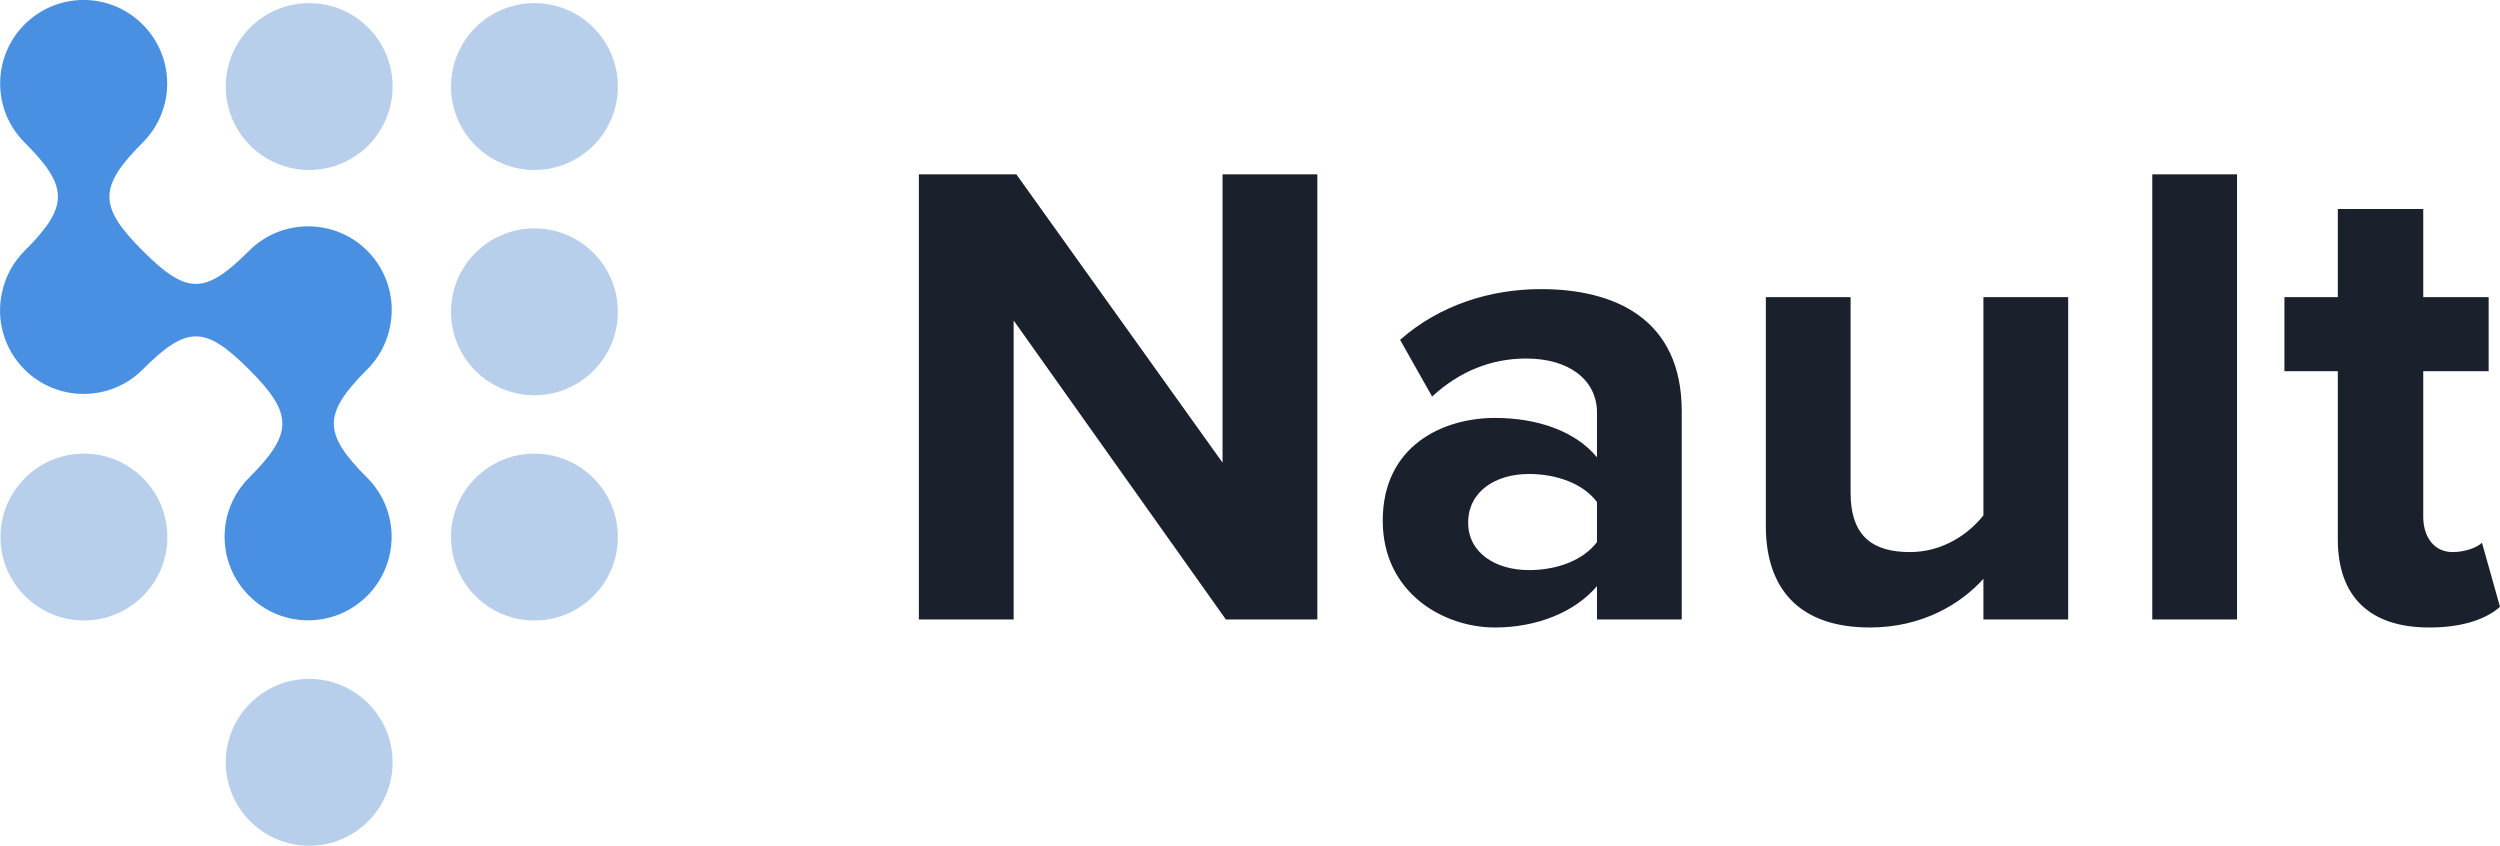
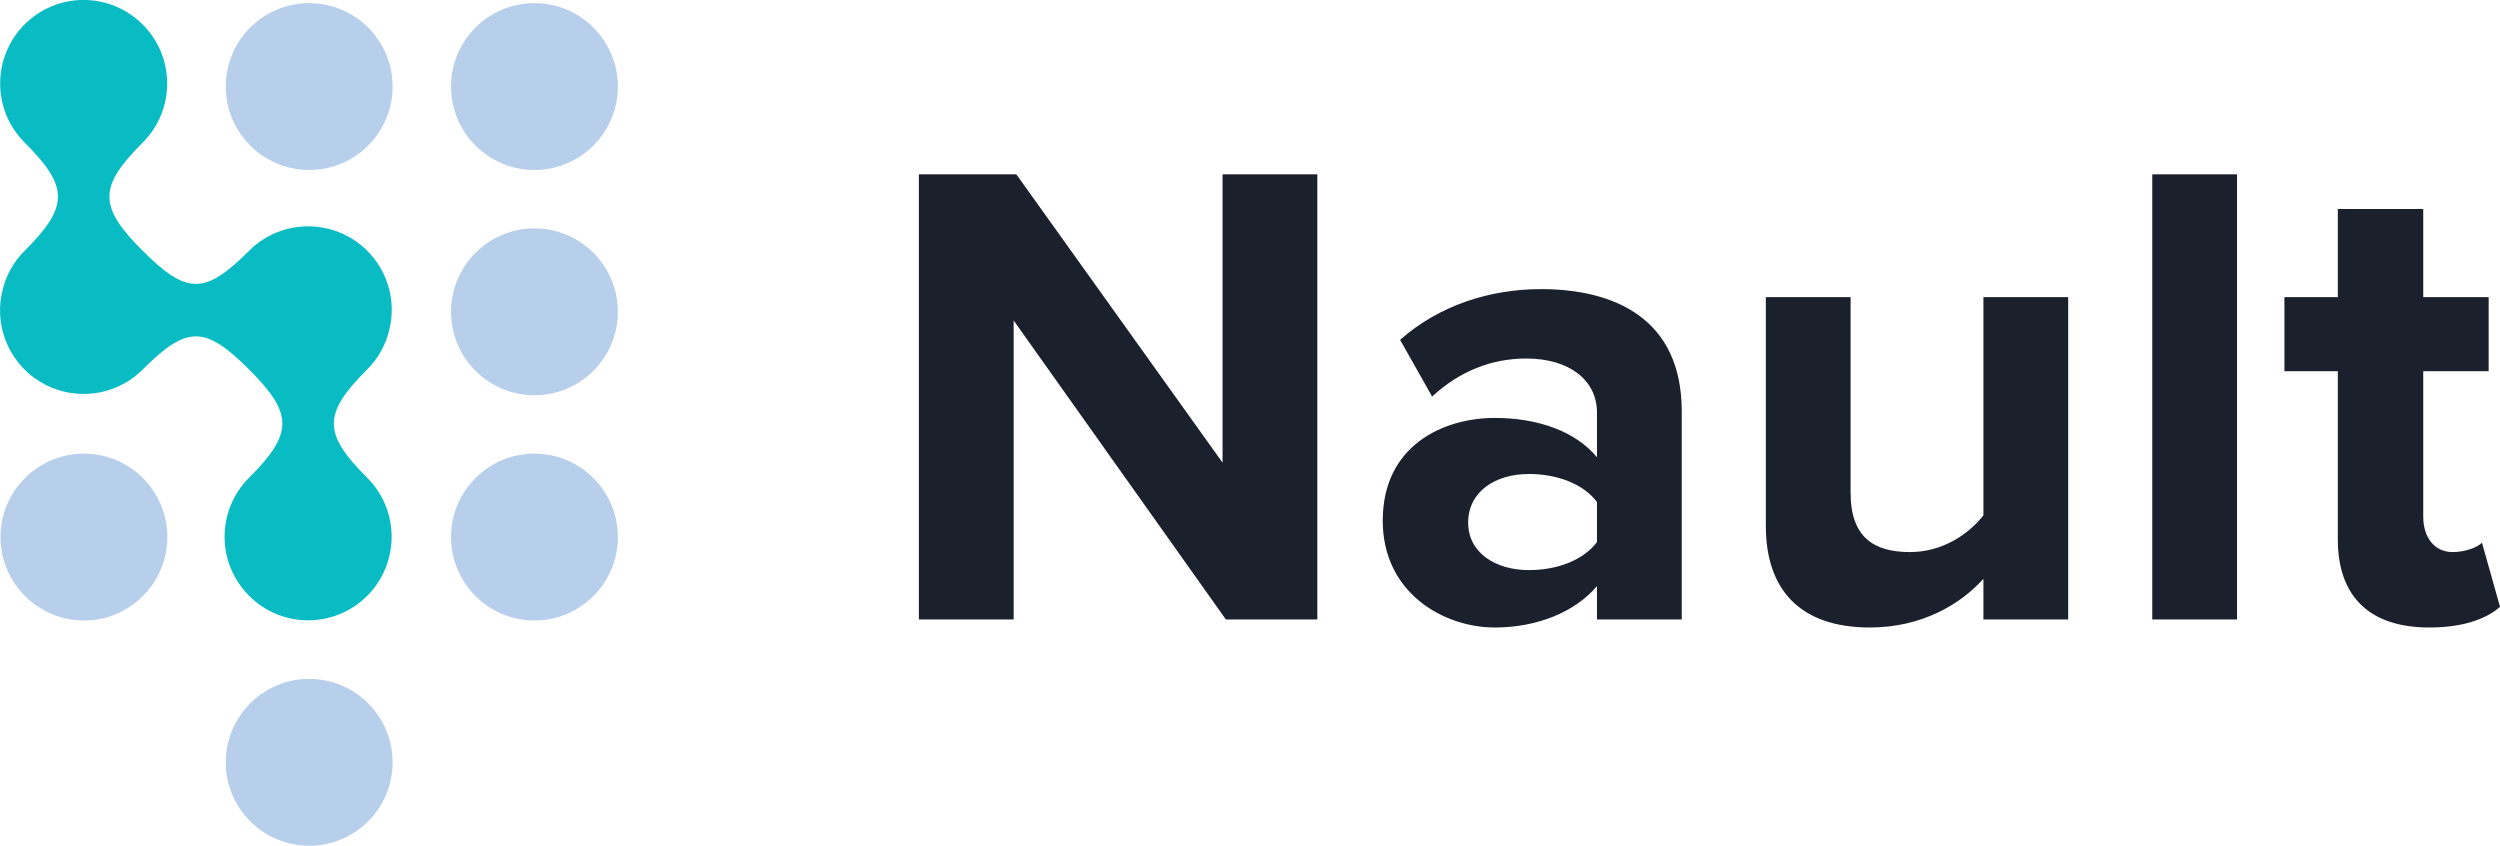
<svg xmlns="http://www.w3.org/2000/svg" version="1.1" id="Layer_1" x="0px" y="0px" viewBox="443 143.1 1498.3 506.9" style="enable-background:new 443 143.1 1498.3 506.9;" xml:space="preserve">
  <style type="text/css">
- 	.st0{fill:#4A90E2;}
+ 	.st0{fill:#09BCC4;}
	.st1{fill:#B7CFEA;}
	.st2{fill:#1A202C;}
</style>
  <g transform="translate(-233.7 -345.73)">
    <path class="st0" d="M826,845.9c-19.6-19.6-19.6-51.2,0-70.8c26.6-26.6,26.5-38.3,0-64.8c-26.5-26.5-37.3-26.5-63.8,0   c-19.5,19.5-51.2,19.5-70.8,0c-12.1-12.1-17.2-29.5-13.5-46.2c2-9.5,6.7-18.2,13.6-25c26.6-26.6,26.5-38.3,0-64.8   c-19.6-19.5-19.6-51.2-0.1-70.8c0,0,0,0,0,0c9.4-9.4,22.1-14.7,35.4-14.7c13.3,0,26,5.3,35.4,14.7c19.6,19.6,19.6,51.2,0,70.8   c-26.6,26.6-26.5,38.3,0,64.8c26.5,26.5,37.3,26.5,63.8,0c19.5-19.5,51.2-19.5,70.8,0c12.1,12.1,17.2,29.5,13.5,46.2   c-2,9.5-6.7,18.2-13.6,25c-26.6,26.6-26.5,38.3,0,64.8c19.6,19.5,19.6,51.2,0.1,70.8c0,0,0,0,0,0   C877.2,865.5,845.5,865.5,826,845.9L826,845.9z" />
    <path class="st1" d="M727,760.7c27.6,0,50,22.4,50,50s-22.4,50-50,50s-50-22.4-50-50S699.4,760.7,727,760.7z" />
    <path class="st1" d="M862,490.7c27.6,0,50,22.4,50,50c0,27.6-22.4,50-50,50s-50-22.4-50-50C812,513.1,834.4,490.7,862,490.7z" />
    <path class="st1" d="M997,490.7c27.6,0,50,22.4,50,50c0,27.6-22.4,50-50,50s-50-22.4-50-50C947,513.1,969.4,490.7,997,490.7z" />
    <path class="st1" d="M997,625.7c27.6,0,50,22.4,50,50c0,27.6-22.4,50-50,50s-50-22.4-50-50C947,648.1,969.4,625.7,997,625.7z" />
    <path class="st1" d="M997,760.7c27.6,0,50,22.4,50,50s-22.4,50-50,50s-50-22.4-50-50S969.4,760.7,997,760.7z" />
    <path class="st1" d="M862,895.7c27.6,0,50,22.4,50,50s-22.4,50-50,50s-50-22.4-50-50S834.4,895.7,862,895.7z" />
    <path class="st2" d="M1411.4,860.1h54.8V593.3h-56.8v172.8l-123.6-172.8h-58.4v266.8h56.8V680.9L1411.4,860.1z M1633.8,860.1h50.8   V735.3c0-55.6-40.4-73.2-84.4-73.2c-30.4,0-60.8,9.6-84.4,30.4l19.2,34c16.4-15.2,35.6-22.8,56.4-22.8c25.6,0,42.4,12.8,42.4,32.4   v26.8c-12.8-15.6-35.6-23.6-61.2-23.6c-30.8,0-67.2,16.4-67.2,61.6c0,43.2,36.4,64,67.2,64c25.2,0,48-9.2,61.2-24.8V860.1z    M1633.8,813.7c-8.4,11.2-24.4,16.8-40.8,16.8c-20,0-36.4-10.4-36.4-28.4c0-18.8,16.4-29.2,36.4-29.2c16.4,0,32.4,5.6,40.8,16.8   V813.7z M1865.4,860.1h50.8V666.9h-50.8v130.8c-8.8,11.2-24.4,22-44,22c-21.6,0-35.6-8.8-35.6-35.6V666.9H1735v137.2   c0,37.6,20,60.8,62.4,60.8c31.6,0,54.8-14.4,68-29.2V860.1z M1966.6,860.1h50.8V593.3h-50.8V860.1z M2132.6,864.9   c21.2,0,34.8-5.6,42.4-12.4l-10.8-38.4c-2.8,2.8-10,5.6-17.6,5.6c-11.2,0-17.6-9.2-17.6-21.2v-87.2h39.2v-44.4H2129v-52.8h-51.2   v52.8h-32v44.4h32v100.8C2077.8,846.5,2097,864.9,2132.6,864.9z" />
  </g>
</svg>
